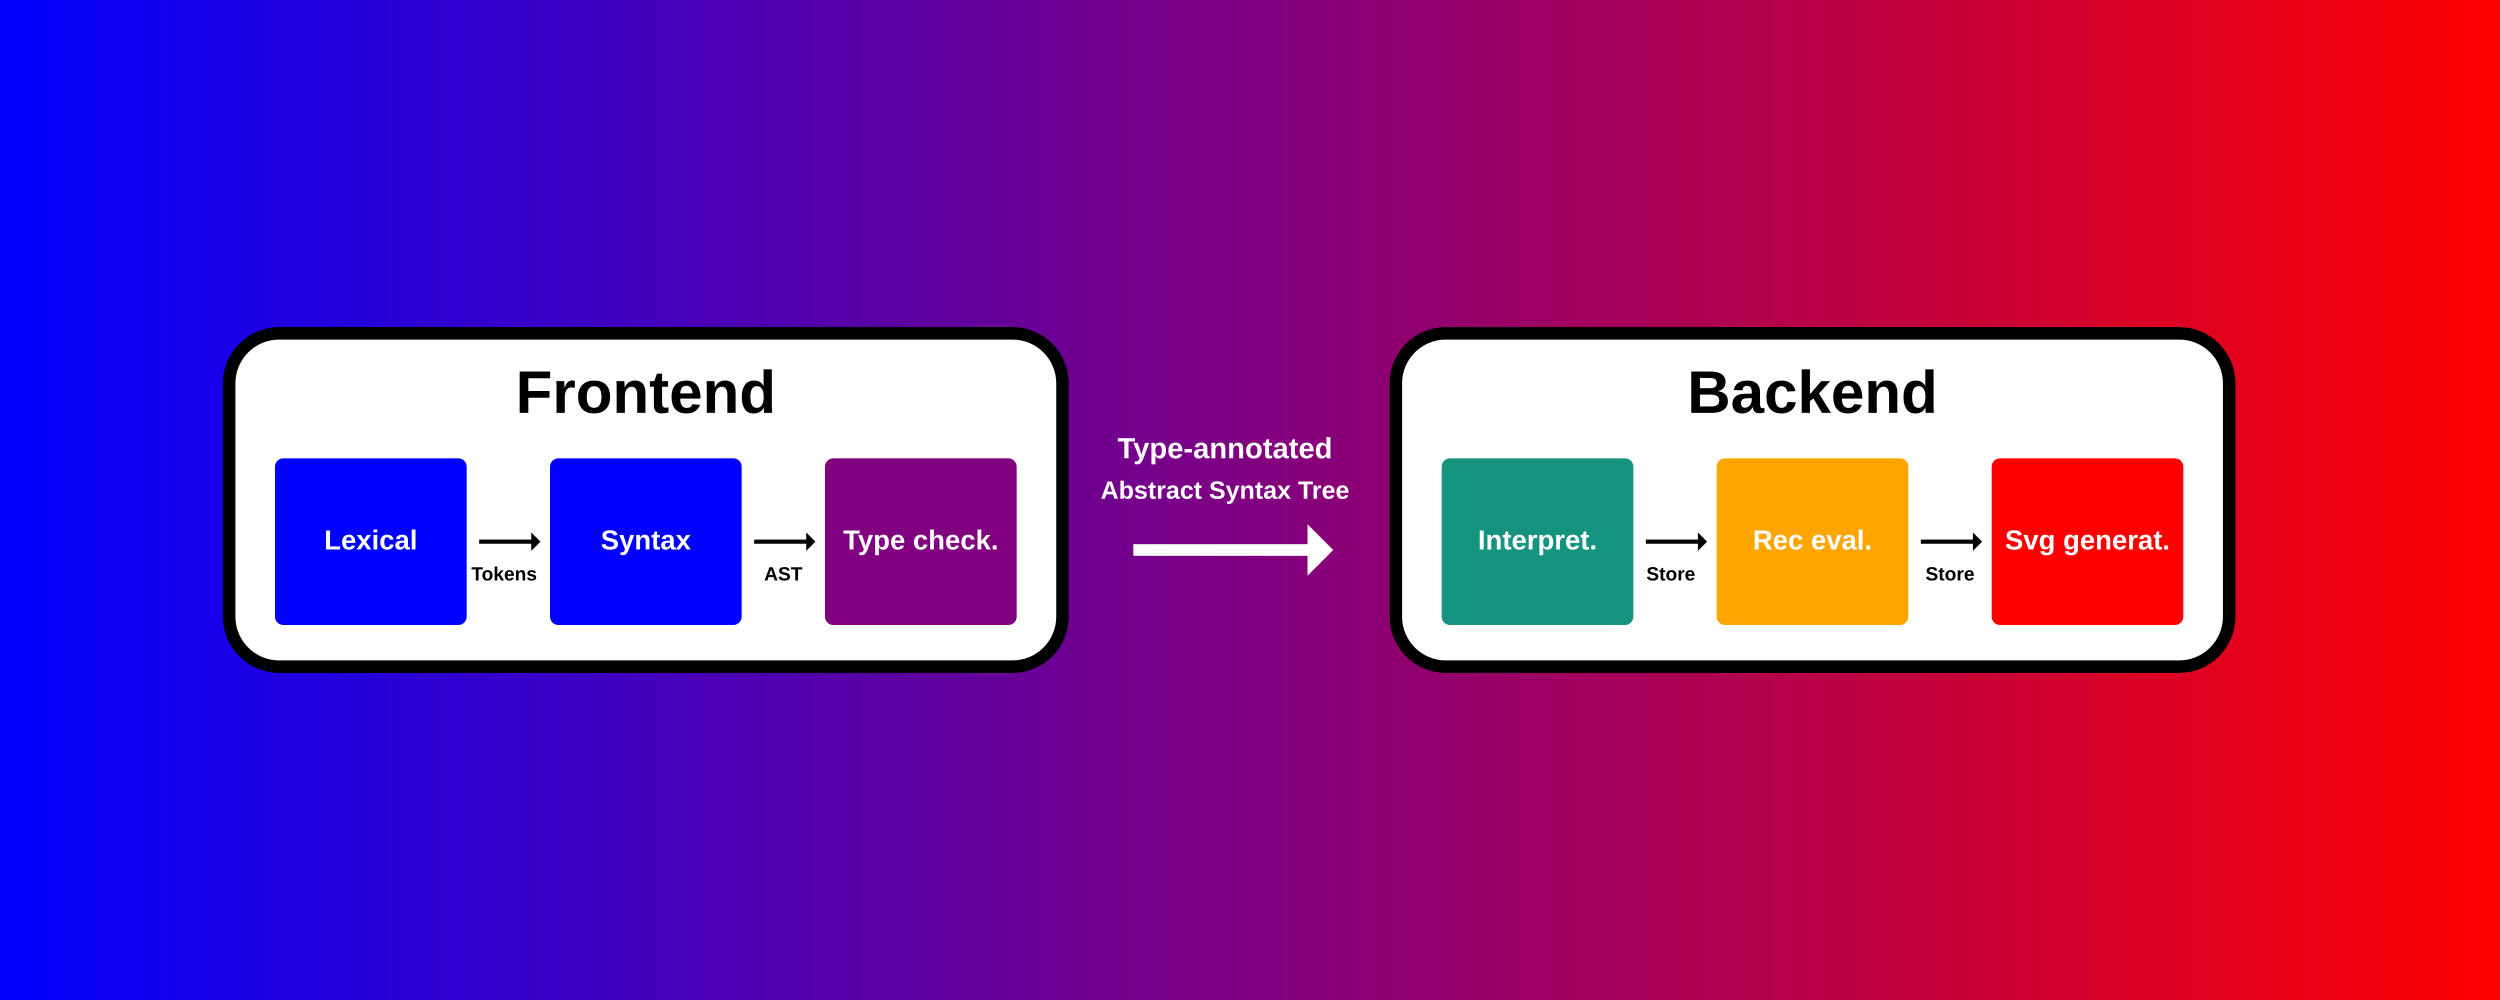
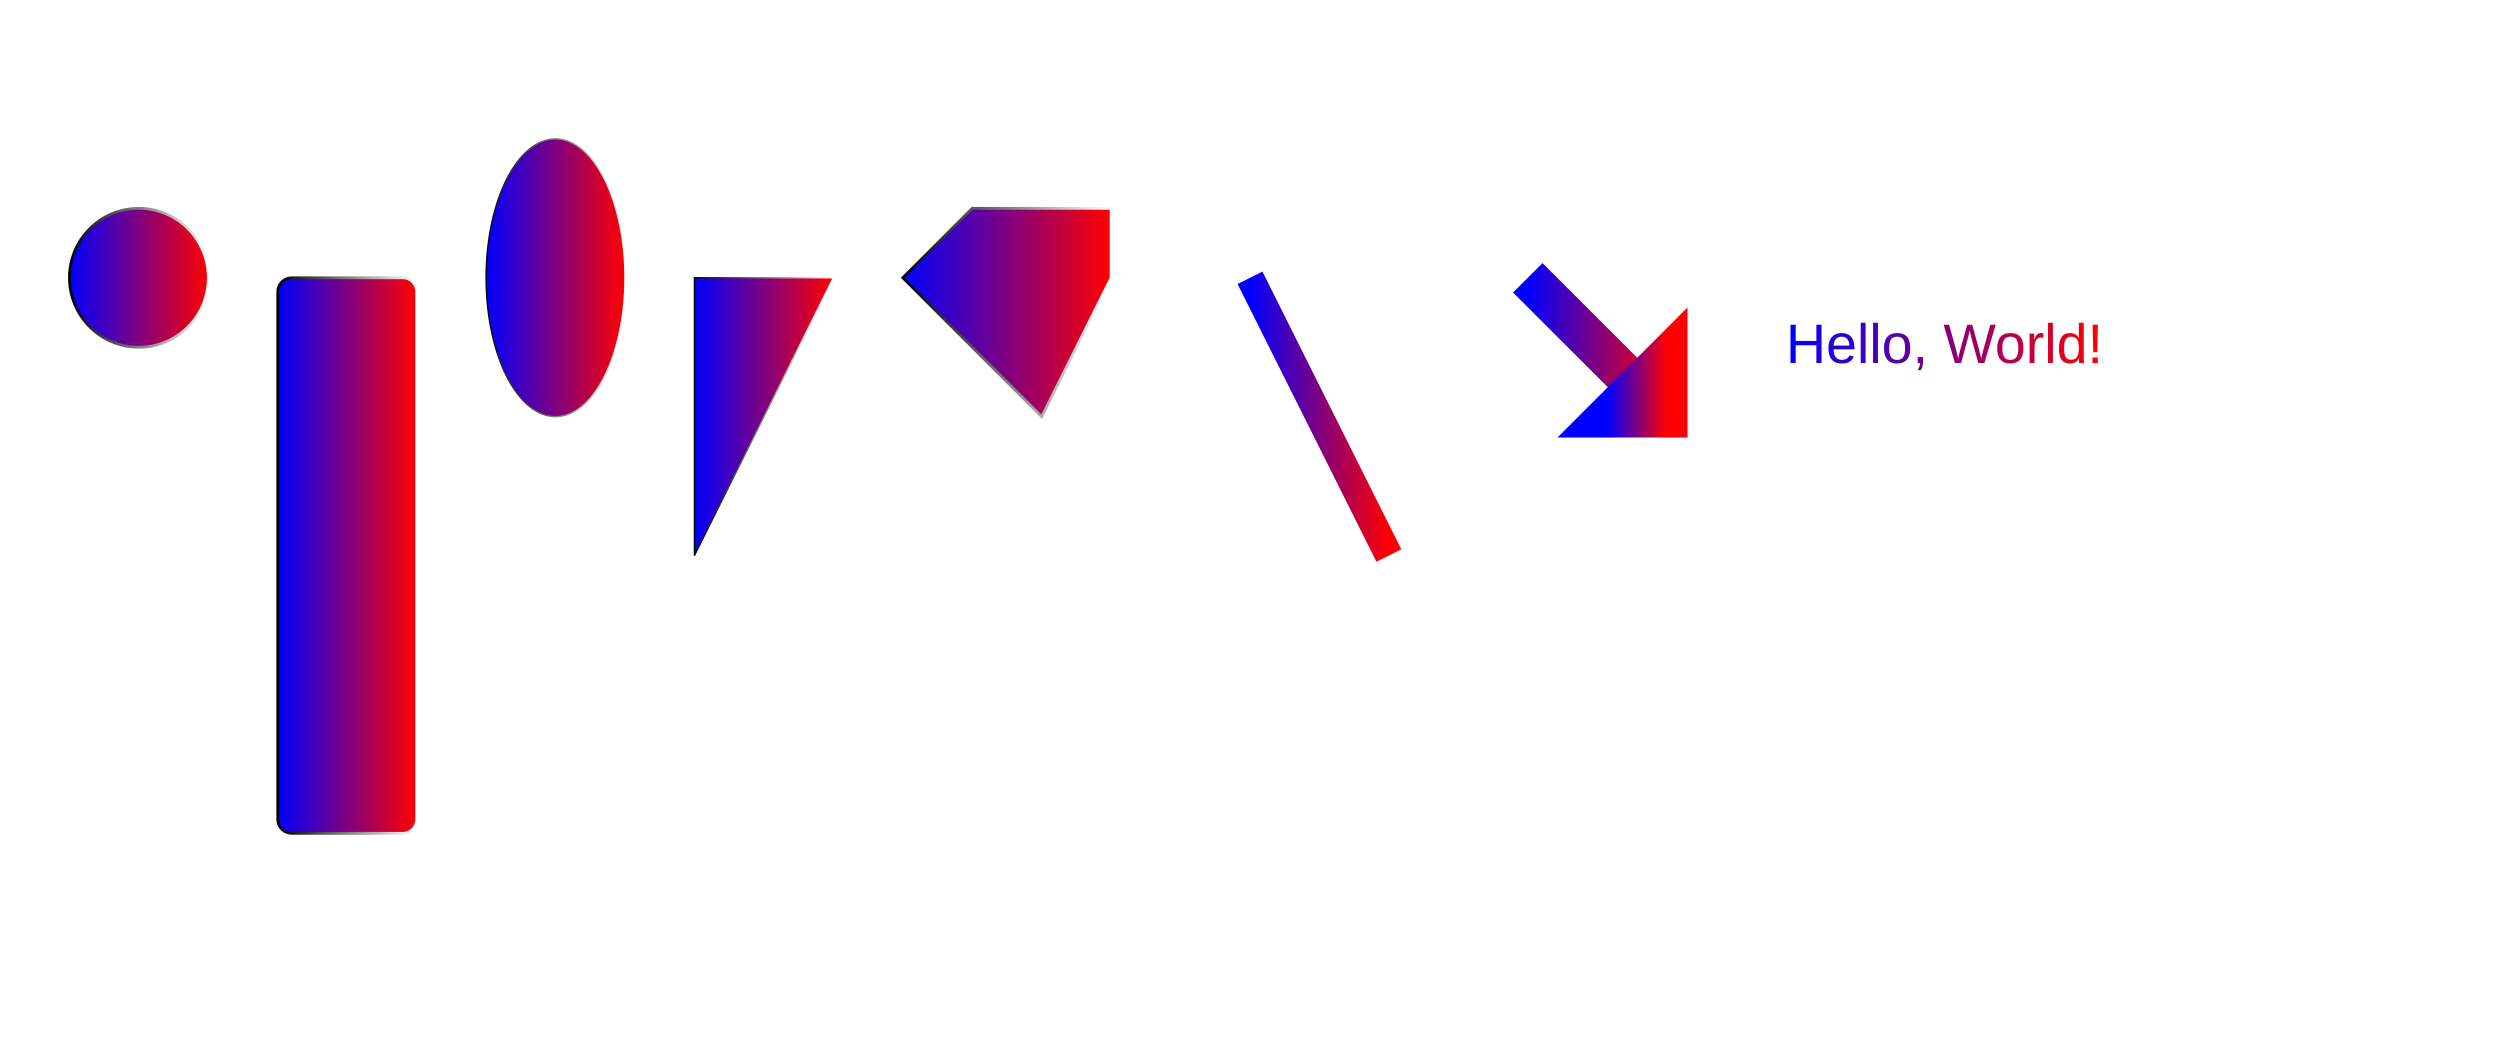
- <svg xmlns="http://www.w3.org/2000/svg" width="3000" height="1200" style="background-color: rgb(255, 255, 255)">
-   <linearGradient id="blackToBlue" x1="0%" y1="0%" x2="100%" y2="0%">
-     <stop offset="0%" stop-color="rgb(0, 0, 265)" />
-     <stop offset="50%" stop-color="rgb(128, 0, 128)" />
+ <svg xmlns="http://www.w3.org/2000/svg" width="1800" height="750" style="background-color: rgb(255, 255, 255)">
+   <linearGradient id="color" x1="0%" y1="0%" x2="70,71067811865476%" y2="70,71067811865474%">
+     <stop offset="0%" stop-color="rgb(0, 0, 255)" />
    <stop offset="100%" stop-color="rgb(255, 0, 0)" />
  </linearGradient>
-   <linearGradient id="blackToBlue" x1="0%" y1="0%" x2="100%" y2="0%">
-     <stop offset="0%" stop-color="rgb(0, 0, 265)" />
-     <stop offset="50%" stop-color="rgb(128, 0, 128)" />
-     <stop offset="100%" stop-color="rgb(255, 0, 0)" />
+   <linearGradient id="strokeColor" x1="0%" y1="0%" x2="70,71067811865476%" y2="70,71067811865474%">
+     <stop offset="0%" stop-color="rgb(0, 0, 0)" />
+     <stop offset="100%" stop-color="rgb(255, 255, 255)" />
  </linearGradient>
-   <rect id="" x="0" y="0" width="3000" height="1200" fill="url(#blackToBlue)" fill-opacity="1" rx="0" stroke="rgb(255, 255, 255)" stroke-width="0" />
-   <rect id="" x="275" y="400" width="1000" height="400" fill="rgb(255, 255, 255)" fill-opacity="1" rx="60" stroke="rgb(0, 0, 0)" stroke-width="15" />
-   <text id="" x="775" y="475" xml:space="preserve" fill="rgb(0, 0, 0)" dominant-baseline="middle" text-anchor="middle" font-family="Arial" font-weight="700" font-size="72.115">Frontend</text>
-   <rect id="" x="330" y="550" width="230" height="200" fill="rgb(0, 0, 265)" fill-opacity="1" rx="10" stroke="rgb(0, 0, 0)" stroke-width="0" />
-   <text id="" x="445" y="650" xml:space="preserve" fill="rgb(255, 255, 255)" dominant-baseline="middle" text-anchor="middle" font-family="Arial" font-weight="700" font-size="33">Lexical</text>
-   <line id="" x1="575" y1="650" x2="645" y2="650" stroke="rgb(0, 0, 0)" stroke-width="5" />
-   <polygon id="" points="640,655 640,645 645,650 " fill="rgb(0, 0, 0)" fill-opacity="1" stroke="rgb(0, 0, 0)" stroke-width="5" />
-   <text id="" x="605" y="690" xml:space="preserve" fill="rgb(0, 0, 0)" dominant-baseline="middle" text-anchor="middle" font-family="Arial" font-weight="700" font-size="23">Tokens</text>
-   <rect id="" x="660" y="550" width="230" height="200" fill="rgb(0, 0, 265)" fill-opacity="1" rx="10" stroke="rgb(0, 0, 0)" stroke-width="0" />
-   <text id="" x="775" y="650" xml:space="preserve" fill="rgb(255, 255, 255)" dominant-baseline="middle" text-anchor="middle" font-family="Arial" font-weight="700" font-size="33">Syntax</text>
-   <line id="" x1="905" y1="650" x2="975" y2="650" stroke="rgb(0, 0, 0)" stroke-width="5" />
-   <polygon id="" points="970,655 970,645 975,650 " fill="rgb(0, 0, 0)" fill-opacity="1" stroke="rgb(0, 0, 0)" stroke-width="5" />
-   <text id="" x="940" y="690" xml:space="preserve" fill="rgb(0, 0, 0)" dominant-baseline="middle" text-anchor="middle" font-family="Arial" font-weight="700" font-size="23">AST</text>
-   <rect id="" x="990" y="550" width="230" height="200" fill="rgb(128, 0, 128)" fill-opacity="1" rx="10" stroke="rgb(0, 0, 0)" stroke-width="0" />
-   <text id="" x="1105" y="650" xml:space="preserve" fill="rgb(255, 255, 255)" dominant-baseline="middle" text-anchor="middle" font-family="Arial" font-weight="700" font-size="33">Type check.</text>
-   <rect id="" x="1675" y="400" width="1000" height="400" fill="rgb(255, 255, 255)" fill-opacity="1" rx="60" stroke="rgb(0, 0, 0)" stroke-width="15" />
-   <text id="" x="2175" y="475" xml:space="preserve" fill="rgb(0, 0, 0)" dominant-baseline="middle" text-anchor="middle" font-family="Arial" font-weight="700" font-size="72.115">Backend</text>
-   <rect id="" x="1730" y="550" width="230" height="200" fill="rgb(20, 148, 127)" fill-opacity="1" rx="10" stroke="rgb(0, 0, 0)" stroke-width="0" />
-   <text id="" x="1845" y="650" xml:space="preserve" fill="rgb(255, 255, 255)" dominant-baseline="middle" text-anchor="middle" font-family="Arial" font-weight="700" font-size="33">Interpret.</text>
-   <line id="" x1="1975" y1="650" x2="2045" y2="650" stroke="rgb(0, 0, 0)" stroke-width="5" />
-   <polygon id="" points="2040,655 2040,645 2045,650 " fill="rgb(0, 0, 0)" fill-opacity="1" stroke="rgb(0, 0, 0)" stroke-width="5" />
-   <text id="" x="2005" y="690" xml:space="preserve" fill="rgb(0, 0, 0)" dominant-baseline="middle" text-anchor="middle" font-family="Arial" font-weight="700" font-size="23">Store</text>
-   <rect id="" x="2060" y="550" width="230" height="200" fill="rgb(255, 165, 0)" fill-opacity="1" rx="10" stroke="rgb(0, 0, 0)" stroke-width="0" />
-   <text id="" x="2175" y="650" xml:space="preserve" fill="rgb(255, 255, 255)" dominant-baseline="middle" text-anchor="middle" font-family="Arial" font-weight="700" font-size="33">Rec eval.</text>
-   <line id="" x1="2305" y1="650" x2="2375" y2="650" stroke="rgb(0, 0, 0)" stroke-width="5" />
-   <polygon id="" points="2370,655 2370,645 2375,650 " fill="rgb(0, 0, 0)" fill-opacity="1" stroke="rgb(0, 0, 0)" stroke-width="5" />
-   <text id="" x="2340" y="690" xml:space="preserve" fill="rgb(0, 0, 0)" dominant-baseline="middle" text-anchor="middle" font-family="Arial" font-weight="700" font-size="23">Store</text>
-   <rect id="" x="2390" y="550" width="230" height="200" fill="rgb(255, 0, 0)" fill-opacity="1" rx="10" stroke="rgb(0, 0, 0)" stroke-width="0" />
-   <text id="" x="2505" y="650" xml:space="preserve" fill="rgb(255, 255, 255)" dominant-baseline="middle" text-anchor="middle" font-family="Arial" font-weight="700" font-size="33">Svg generat.</text>
-   <line id="" x1="1360" y1="660" x2="1590" y2="660" stroke="rgb(255, 255, 255)" stroke-width="14" />
-   <polygon id="" points="1576,674 1576,646 1590,660 " fill="rgb(255, 255, 255)" fill-opacity="1" stroke="rgb(255, 255, 255)" stroke-width="14" />
-   <text id="" x="1470" y="540" xml:space="preserve" fill="rgb(255, 255, 255)" dominant-baseline="middle" text-anchor="middle" font-family="Arial" font-weight="700" font-size="35">Type-annotated</text>
-   <text id="" x="1470" y="590" xml:space="preserve" fill="rgb(255, 255, 255)" dominant-baseline="middle" text-anchor="middle" font-family="Arial" font-weight="700" font-size="30">Abstract Syntax Tree</text>
+   <circle id="" cx="100" cy="200" r="50" fill="url(#color)" fill-opacity="1" stroke="url(#strokeColor)" stroke-width="2" />
+   <linearGradient id="color" x1="0%" y1="0%" x2="70,71067811865476%" y2="70,71067811865474%">
+     <stop offset="0%" stop-color="rgb(0, 255, 0)" />
+     <stop offset="1%" stop-color="rgb(0, 0, 255)" />
+   </linearGradient>
+   <linearGradient id="strokeColor" x1="0%" y1="0%" x2="70,71067811865476%" y2="70,71067811865474%">
+     <stop offset="0%" stop-color="rgb(0, 0, 0)" />
+     <stop offset="1%" stop-color="rgb(255, 255, 255)" />
+   </linearGradient>
+   <rect id="" x="200" y="200" width="100" height="400" fill="url(#color)" fill-opacity="1" rx="10" stroke="url(#strokeColor)" stroke-width="2" />
+   <linearGradient id="color" x1="0%" y1="0%" x2="70,71067811865476%" y2="70,71067811865474%">
+     <stop offset="0%" stop-color="rgb(255, 255, 0)" />
+     <stop offset="1%" stop-color="rgb(0, 255, 255)" />
+   </linearGradient>
+   <linearGradient id="strokeColor" x1="0%" y1="0%" x2="70,71067811865476%" y2="70,71067811865474%">
+     <stop offset="0%" stop-color="rgb(0, 0, 0)" />
+     <stop offset="1%" stop-color="rgb(255, 255, 255)" />
+   </linearGradient>
+   <ellipse id="" cx="400" cy="200" rx="50" ry="100" fill="url(#color)" stroke="url(#strokeColor)" stroke-width="1" />
+   <linearGradient id="color" x1="0%" y1="0%" x2="70,71067811865476%" y2="70,71067811865474%">
+     <stop offset="0%" stop-color="rgb(0, 255, 255)" />
+     <stop offset="1%" stop-color="rgb(255, 0, 255)" />
+   </linearGradient>
+   <linearGradient id="strokeColor" x1="0%" y1="0%" x2="70,71067811865476%" y2="70,71067811865474%">
+     <stop offset="0%" stop-color="rgb(0, 0, 0)" />
+     <stop offset="1%" stop-color="rgb(255, 255, 255)" />
+   </linearGradient>
+   <polygon id="" points="500,400 500,200 600,200 " fill="url(#color)" fill-opacity="1" stroke="url(#strokeColor)" stroke-width="1" />
+   <linearGradient id="color" x1="0%" y1="0%" x2="70,71067811865476%" y2="70,71067811865474%">
+     <stop offset="0%" stop-color="rgb(255, 0, 255)" />
+     <stop offset="1%" stop-color="rgb(255, 255, 0)" />
+   </linearGradient>
+   <linearGradient id="strokeColor" x1="0%" y1="0%" x2="70,71067811865476%" y2="70,71067811865474%">
+     <stop offset="0%" stop-color="rgb(0, 0, 0)" />
+     <stop offset="1%" stop-color="rgb(255, 255, 255)" />
+   </linearGradient>
+   <polygon id="" points="650,200 750,300 800,200 800,150 700,150 " fill="url(#color)" fill-opacity="1" stroke="url(#strokeColor)" stroke-width="2" />
+   <linearGradient id="color" x1="0%" y1="0%" x2="70,71067811865476%" y2="70,71067811865474%">
+     <stop offset="0%" stop-color="rgb(255, 255, 255)" />
+     <stop offset="1%" stop-color="rgb(0, 0, 0)" />
+   </linearGradient>
+   <line id="" x1="900" y1="200" x2="1000" y2="400" stroke="url(#color)" stroke-width="20" />
+   <linearGradient id="color" x1="0%" y1="0%" x2="70,71067811865476%" y2="70,71067811865474%">
+     <stop offset="0%" stop-color="rgb(255, 255, 255)" />
+     <stop offset="1%" stop-color="rgb(0, 0, 0)" />
+   </linearGradient>
+   <line id="" x1="1100" y1="200" x2="1200" y2="300" stroke="url(#color)" stroke-width="30" />
+   <polygon id="" points="1157.573,300 1200,257.574 1200,300 " fill="url(#color)" fill-opacity="1" stroke="url(#color)" stroke-width="30" />
+   <linearGradient id="color" x1="0%" y1="0%" x2="70,71067811865476%" y2="70,71067811865474%">
+     <stop offset="0%" stop-color="rgb(255, 255, 255)" />
+     <stop offset="1%" stop-color="rgb(0, 0, 0)" />
+   </linearGradient>
+   <text id="" x="1400" y="250" xml:space="preserve" fill="url(#color)" dominant-baseline="middle" text-anchor="middle" font-family="Arial" font-weight="400" font-size="40">Hello, World!</text>
</svg>
